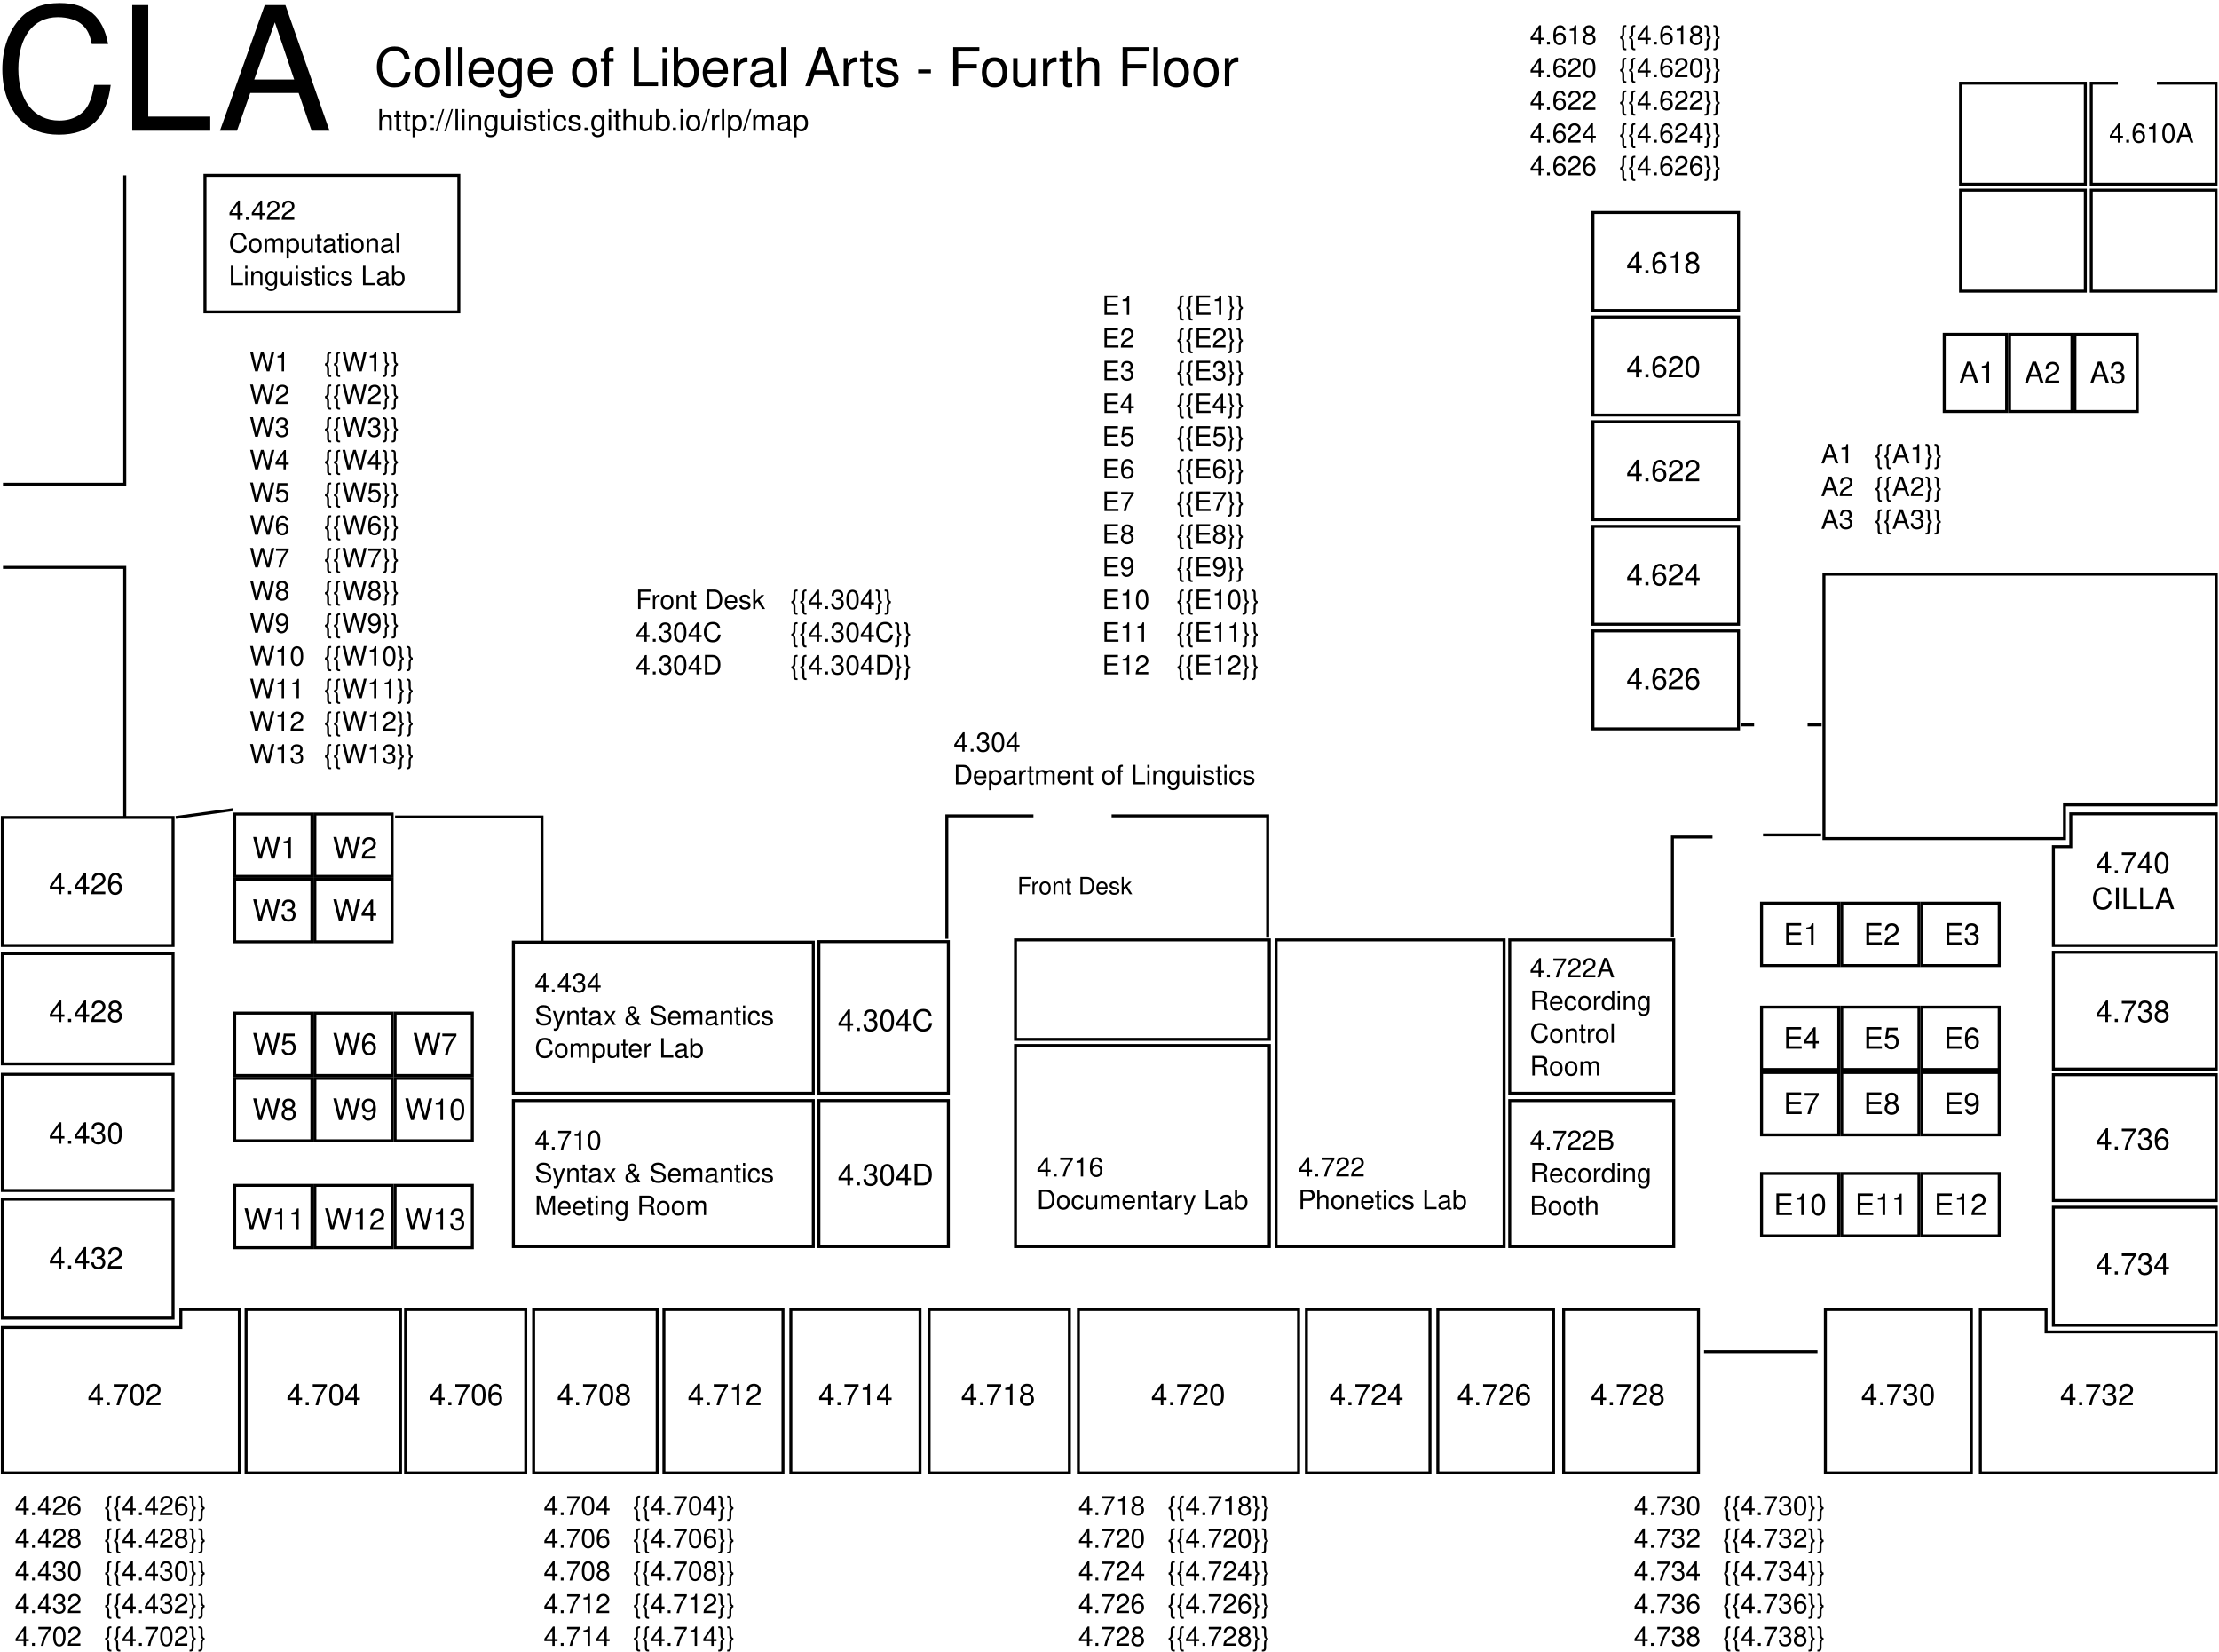
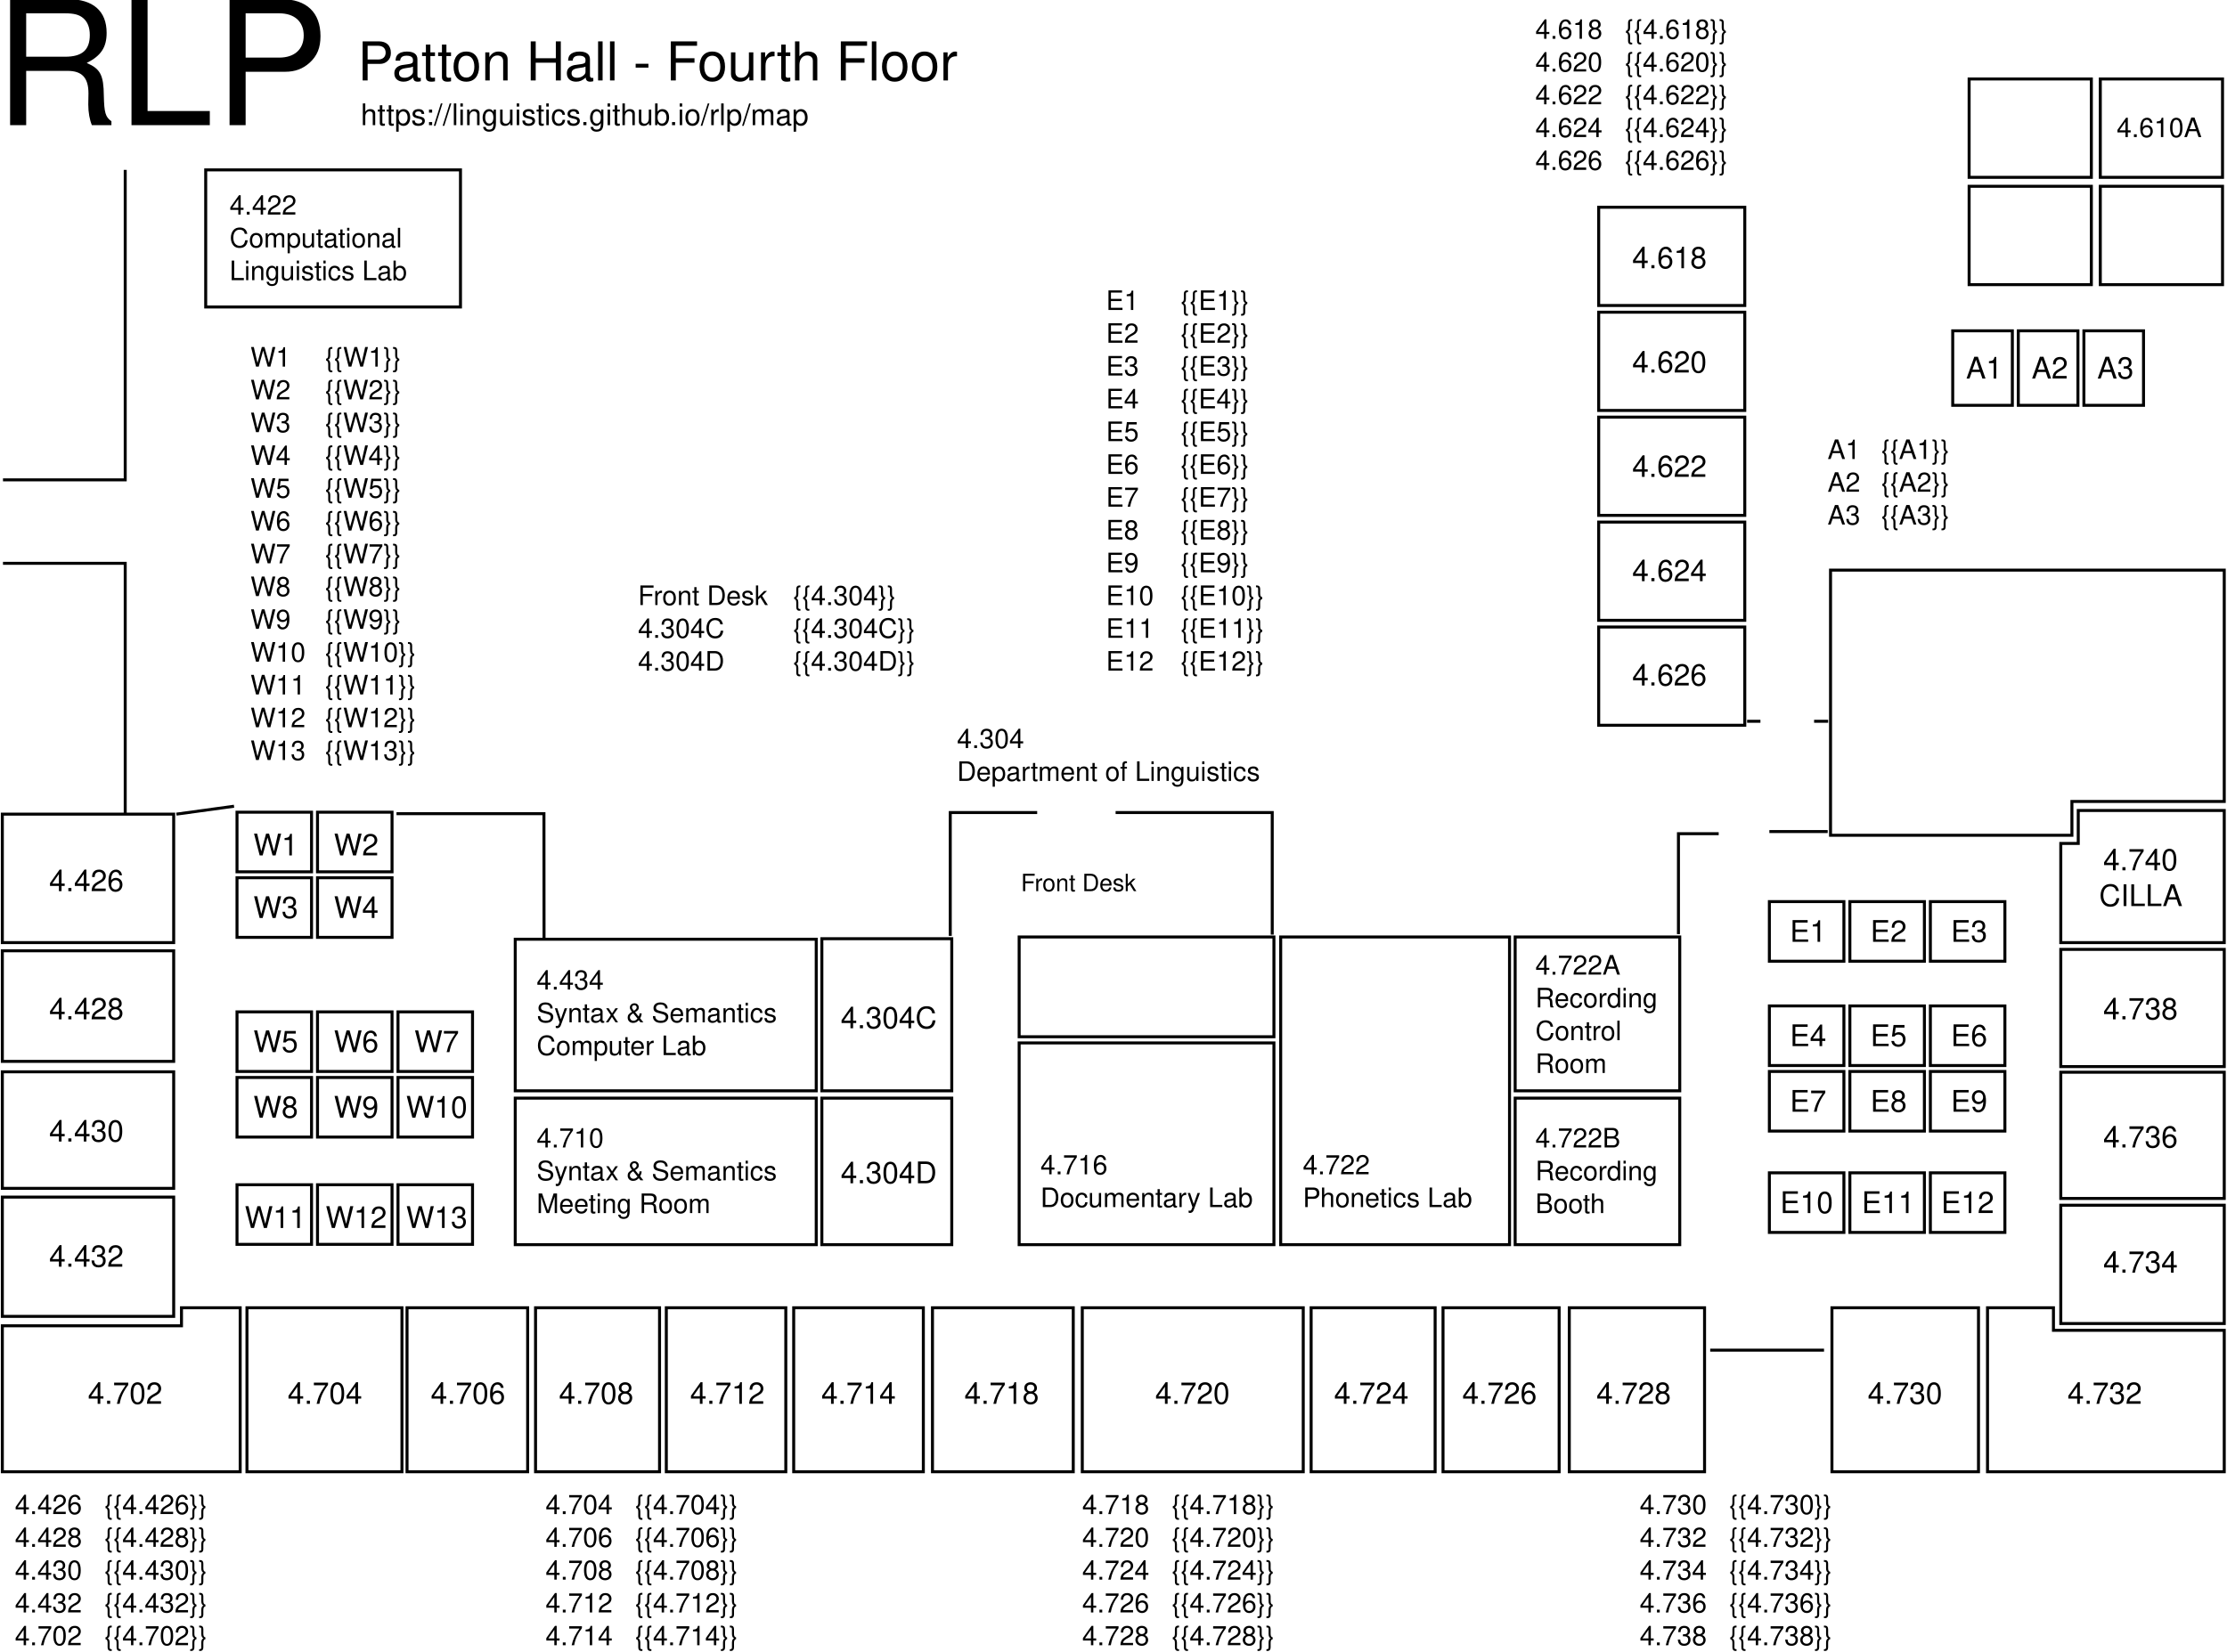
- <svg xmlns="http://www.w3.org/2000/svg" width="747px" height="556px" viewBox="0 0 747 556" version="1.1">
+ <svg xmlns="http://www.w3.org/2000/svg" width="747px" height="554px" viewBox="0 0 747 554" version="1.1">
  <defs />
  <g id="Page-1" stroke="none" stroke-width="1" fill="none" fill-rule="evenodd">
-     <g id="Slices" transform="translate(-6, -7)" />
-     <g id="Offices-Shapes" transform="translate(0, 28)" stroke="#000000">
-       <path d="M746.077,242.902 L694.98,242.902 L694.98,254.247 L614.013,254.247 L614.013,165.283 L746.077,165.283 L746.077,242.902 Z" id="Shape" />
-       <path d="M746.077,467.795 L666.669,467.795 L666.669,412.777 L688.787,412.777 L688.787,420.342 L746.077,420.342 L746.077,467.795 Z" id="Shape" />
+     <g id="Slices" transform="translate(-6, -9)" />
+     <g id="Offices-Shapes" transform="translate(0, 26)" stroke="#000000">
+       <polygon id="Shape" points="746.077 242.902 694.98 242.902 694.98 254.247 614.013 254.247 614.013 165.283 746.077 165.283" />
+       <polygon id="Shape" points="746.077 467.795 666.669 467.795 666.669 412.777 688.787 412.777 688.787 420.342 746.077 420.342" />
      <rect id="Rectangle" x="614.487" y="412.777" width="49.157" height="55.018" />
      <rect id="Rectangle" x="526.383" y="412.777" width="45.376" height="55.018" />
      <rect id="Rectangle" x="484.031" y="412.777" width="38.948" height="55.018" />
      <rect id="Rectangle" x="439.79" y="412.777" width="41.594" height="55.018" />
      <rect id="Rectangle" x="363.03" y="412.777" width="74.114" height="55.018" />
      <rect id="Rectangle" x="266.229" y="412.777" width="43.485" height="55.018" />
      <rect id="Rectangle" x="312.777" y="412.777" width="47.223" height="55.018" />
      <rect id="Rectangle" x="275.676" y="342.444" width="43.574" height="49.158" />
      <rect id="Rectangle" x="275.676" y="288.951" width="43.574" height="51.035" />
      <rect id="Rectangle" x="223.5" y="412.777" width="40.082" height="55.018" />
      <rect id="Rectangle" x="179.638" y="412.777" width="41.594" height="55.018" />
      <rect id="Rectangle" x="136.53" y="412.777" width="40.461" height="55.018" />
      <rect id="Rectangle" x="82.836" y="412.777" width="51.991" height="55.018" />
-       <path d="M80.565,467.795 L0.782,467.795 L0.782,418.826 L60.876,418.826 L60.876,412.777 L80.565,412.777 L80.565,467.795 Z" id="Shape" />
+       <polygon id="Shape" points="80.565 467.795 0.782 467.795 0.782 418.826 60.876 418.826 60.876 412.777 80.565 412.777" />
      <rect id="Rectangle" x="0.782" y="247.157" width="57.477" height="43.104" />
      <rect id="Rectangle" x="0.782" y="293.005" width="57.477" height="37.104" />
      <rect id="Rectangle" x="0.782" y="333.61" width="57.477" height="39.104" />
      <rect id="Rectangle" x="0.782" y="375.646" width="57.477" height="40.021" />
      <rect id="Rectangle" x="691.247" y="378.369" width="54.83" height="39.703" />
      <rect id="Rectangle" x="691.247" y="333.748" width="54.83" height="42.354" />
      <rect id="Rectangle" x="691.247" y="292.535" width="54.83" height="39.322" />
-       <path d="M691.247,290.264 L746.077,290.264 L746.077,245.933 L697.107,245.933 L697.107,256.988 L691.247,256.988 L691.247,290.264 Z" id="Shape" />
+       <polygon id="Shape" points="691.247 290.264 746.077 290.264 746.077 245.933 697.107 245.933 697.107 256.988 691.247 256.988" />
      <rect id="Rectangle" x="172.827" y="342.444" width="100.961" height="49.158" />
      <rect id="Rectangle" x="172.827" y="289.127" width="100.961" height="50.859" />
      <rect id="Rectangle" x="341.854" y="288.371" width="85.458" height="33.477" />
      <rect id="Rectangle" x="69" y="31" width="85.458" height="46" />
      <rect id="Rectangle" x="536.25" y="78.745" width="49" height="32.965" />
      <rect id="Rectangle" x="536.25" y="43.535" width="49" height="32.965" />
      <rect id="Rectangle" x="536.25" y="113.954" width="49" height="32.965" />
      <rect id="Rectangle" x="536.25" y="149.163" width="49" height="32.965" />
      <rect id="Rectangle" x="536.25" y="184.373" width="49" height="32.965" />
-       <rect id="Rectangle" x="660" y="36" width="42" height="34" />
-       <rect id="Rectangle" x="660" y="6.92066395e-15" width="42" height="34" />
-       <path d="M712.949,0 L704,0 L704,34 L746,34 L746,0 L726.098,0" id="Shape" />
-       <rect id="Rectangle" x="704" y="36" width="42" height="34" />
+       <rect id="Rectangle" x="660.5" y="36.5" width="41" height="33" />
+       <rect id="Rectangle" x="660.5" y="0.5" width="41" height="33" />
+       <path d="M704.5,0.5 L704.5,33.5 L745.5,33.5 L745.5,0.5 L704.5,0.5 Z" id="Shape" />
+       <rect id="Rectangle" x="704.5" y="36.5" width="41" height="33" />
      <rect id="Rectangle" x="429.58" y="288.371" width="76.76" height="103.231" />
      <rect id="Rectangle" x="508.23" y="288.371" width="55.209" height="51.615" />
      <rect id="Rectangle" x="508.23" y="342.444" width="55.209" height="49.158" />
      <rect id="Rectangle" x="341.854" y="323.917" width="85.458" height="67.686" />
    </g>
-     <g id="Offices-Labels" transform="translate(16, 39)" font-weight="normal" font-family="Helvetica" fill="#000000">
+     <g id="Offices-Labels" transform="translate(16, 37)" fill="#000000" font-family="Helvetica" font-weight="normal">
      <text id="4.422" font-size="9">
        <tspan x="61" y="35">4.422</tspan>
        <tspan x="61" y="46">Computational</tspan>
        <tspan x="61" y="57">Linguistics Lab</tspan>
      </text>
      <text id="4.610A" font-size="9">
        <tspan x="694" y="9">4.610A</tspan>
      </text>
      <text id="4.426" font-size="10">
        <tspan x="0.488" y="262">4.426</tspan>
      </text>
      <text id="4.428" font-size="10">
        <tspan x="0.488" y="305">4.428</tspan>
      </text>
      <text id="4.430" font-size="10">
        <tspan x="0.488" y="346">4.430</tspan>
      </text>
      <text id="4.432" font-size="10">
        <tspan x="0.488" y="388">4.432</tspan>
      </text>
      <text id="4.702" font-size="10">
        <tspan x="13.488" y="434">4.702</tspan>
      </text>
      <text id="4.704" font-size="10">
        <tspan x="80.488" y="434">4.704</tspan>
      </text>
      <text id="4.706" font-size="10">
        <tspan x="128.488" y="434">4.706</tspan>
      </text>
      <text id="4.708" font-size="10">
        <tspan x="171.488" y="434">4.708</tspan>
      </text>
      <text id="4.712" font-size="10">
        <tspan x="215.488" y="434">4.712</tspan>
      </text>
      <text id="4.714" font-size="10">
        <tspan x="259.488" y="434">4.714</tspan>
      </text>
      <text id="4.718" font-size="10">
        <tspan x="307.488" y="434">4.718</tspan>
      </text>
      <text id="4.720" font-size="10">
        <tspan x="371.488" y="434">4.720</tspan>
      </text>
      <text id="4.724" font-size="10">
        <tspan x="431.488" y="434">4.724</tspan>
      </text>
      <text id="4.726" font-size="10">
        <tspan x="474.488" y="434">4.726</tspan>
      </text>
      <text id="4.728" font-size="10">
        <tspan x="519.488" y="434">4.728</tspan>
      </text>
      <text id="4.730" font-size="10">
        <tspan x="610.488" y="434">4.730</tspan>
      </text>
      <text id="4.732" font-size="10">
        <tspan x="677.488" y="434">4.732</tspan>
      </text>
      <text id="4.734" font-size="10">
        <tspan x="689.488" y="390">4.734</tspan>
      </text>
      <text id="4.736" font-size="10">
        <tspan x="689.488" y="348">4.736</tspan>
      </text>
      <text id="4.738" font-size="10">
        <tspan x="689.488" y="305">4.738</tspan>
      </text>
      <text id="4.618" font-size="10">
        <tspan x="531.488" y="53">4.618</tspan>
      </text>
      <text id="4.620" font-size="10">
        <tspan x="531.488" y="88">4.620</tspan>
      </text>
      <text id="4.622" font-size="10">
        <tspan x="531.488" y="123">4.622</tspan>
      </text>
      <text id="4.624" font-size="10">
        <tspan x="531.488" y="158">4.624</tspan>
      </text>
      <text id="4.626" font-size="10">
        <tspan x="531.488" y="193">4.626</tspan>
      </text>
      <text id="4.740" font-size="10">
        <tspan x="689.488" y="255">4.740</tspan>
        <tspan x="688.104" y="267">CILLA</tspan>
      </text>
      <text id="4.434" font-size="9">
        <tspan x="164" y="295">4.434</tspan>
        <tspan x="164" y="306">Syntax &amp; Semantics</tspan>
        <tspan x="164" y="317">Computer Lab</tspan>
      </text>
      <text id="4.710" font-size="9">
        <tspan x="164" y="348">4.710</tspan>
        <tspan x="164" y="359">Syntax &amp; Semantics</tspan>
        <tspan x="164" y="370">Meeting Room</tspan>
      </text>
      <text id="4.716" font-size="9">
        <tspan x="333" y="357">4.716</tspan>
        <tspan x="333" y="368">Documentary Lab</tspan>
      </text>
      <text id="4.304C" font-size="10">
        <tspan x="266" y="308">4.304C</tspan>
      </text>
      <text id="4.304D" font-size="10">
        <tspan x="266" y="360">4.304D</tspan>
      </text>
      <text id="4.304" font-size="9">
        <tspan x="305" y="214">4.304</tspan>
        <tspan x="305" y="225">Department of Linguistics</tspan>
      </text>
      <text id="4.722" font-size="9">
        <tspan x="421" y="357">4.722</tspan>
        <tspan x="421" y="368">Phonetics Lab</tspan>
      </text>
      <text id="4.722B" font-size="9">
        <tspan x="499" y="348">4.722B</tspan>
        <tspan x="499" y="359">Recording </tspan>
        <tspan x="499" y="370">Booth</tspan>
      </text>
      <text id="4.722A" font-size="9">
        <tspan x="499" y="290">4.722A</tspan>
        <tspan x="499" y="301">Recording </tspan>
        <tspan x="499" y="312">Control </tspan>
        <tspan x="499" y="323">Room</tspan>
      </text>
      <text id="Front-Desk" font-size="8">
        <tspan x="326.439" y="262">Front Desk</tspan>
      </text>
    </g>
-     <g id="Offices---Listing" transform="translate(5, 6)" font-size="9" font-family="Helvetica" fill="#000000" font-weight="normal">
+     <g id="Offices---Listing" transform="translate(5, 4)" fill="#000000" font-family="Helvetica" font-size="9" font-weight="normal">
      <text id="{{4.730}}">
        <tspan x="575" y="504">{{4.730}}</tspan>
        <tspan x="575" y="515">{{4.732}}</tspan>
        <tspan x="575" y="526">{{4.734}}</tspan>
        <tspan x="575" y="537">{{4.736}}</tspan>
        <tspan x="575" y="548">{{4.738}}</tspan>
      </text>
      <text id="{{4.618}}">
        <tspan x="540" y="9">{{4.618}}</tspan>
        <tspan x="540" y="20">{{4.620}}</tspan>
        <tspan x="540" y="31">{{4.622}}</tspan>
        <tspan x="540" y="42">{{4.624}}</tspan>
        <tspan x="540" y="53">{{4.626}}</tspan>
      </text>
      <text id="{{4.304}}">
        <tspan x="261" y="199">{{4.304}}</tspan>
        <tspan x="261" y="210">{{4.304C}}</tspan>
        <tspan x="261" y="221">{{4.304D}}</tspan>
      </text>
      <text id="4.730">
        <tspan x="545" y="504">4.730</tspan>
        <tspan x="545" y="515">4.732</tspan>
        <tspan x="545" y="526">4.734</tspan>
        <tspan x="545" y="537">4.736</tspan>
        <tspan x="545" y="548">4.738</tspan>
      </text>
      <text id="4.618">
        <tspan x="510" y="9">4.618</tspan>
        <tspan x="510" y="20">4.620</tspan>
        <tspan x="510" y="31">4.622</tspan>
        <tspan x="510" y="42">4.624</tspan>
        <tspan x="510" y="53">4.626</tspan>
      </text>
      <text id="Front-Desk">
        <tspan x="209" y="199">Front Desk</tspan>
        <tspan x="209" y="210">4.304C</tspan>
        <tspan x="209" y="221">4.304D</tspan>
      </text>
      <text id="{{4.718}}">
        <tspan x="388" y="504">{{4.718}}</tspan>
        <tspan x="388" y="515">{{4.720}}</tspan>
        <tspan x="388" y="526">{{4.724}}</tspan>
        <tspan x="388" y="537">{{4.726}}</tspan>
        <tspan x="388" y="548">{{4.728}}</tspan>
      </text>
      <text id="4.718">
        <tspan x="358" y="504">4.718</tspan>
        <tspan x="358" y="515">4.720</tspan>
        <tspan x="358" y="526">4.724</tspan>
        <tspan x="358" y="537">4.726</tspan>
        <tspan x="358" y="548">4.728</tspan>
      </text>
      <text id="{{4.704}}">
        <tspan x="208" y="504">{{4.704}}</tspan>
        <tspan x="208" y="515">{{4.706}}</tspan>
        <tspan x="208" y="526">{{4.708}}</tspan>
        <tspan x="208" y="537">{{4.712}}</tspan>
        <tspan x="208" y="548">{{4.714}}</tspan>
      </text>
      <text id="4.704">
        <tspan x="178" y="504">4.704</tspan>
        <tspan x="178" y="515">4.706</tspan>
        <tspan x="178" y="526">4.708</tspan>
        <tspan x="178" y="537">4.712</tspan>
        <tspan x="178" y="548">4.714</tspan>
      </text>
      <text id="{{4.426}}">
        <tspan x="30" y="504">{{4.426}}</tspan>
        <tspan x="30" y="515">{{4.428}}</tspan>
        <tspan x="30" y="526">{{4.430}}</tspan>
        <tspan x="30" y="537">{{4.432}}</tspan>
        <tspan x="30" y="548">{{4.702}}</tspan>
      </text>
      <text id="4.426">
        <tspan x="0" y="504">4.426</tspan>
        <tspan x="0" y="515">4.428</tspan>
        <tspan x="0" y="526">4.430</tspan>
        <tspan x="0" y="537">4.432</tspan>
        <tspan x="0" y="548">4.702</tspan>
      </text>
    </g>
-     <g id="Workstations-East---Listing" transform="translate(371, 97)" font-size="9" font-family="Helvetica" fill="#000000" font-weight="normal">
+     <g id="Workstations-East---Listing" transform="translate(371, 95)" fill="#000000" font-family="Helvetica" font-size="9" font-weight="normal">
      <text id="E1">
        <tspan x="0" y="9">E1</tspan>
        <tspan x="0" y="20">E2</tspan>
        <tspan x="0" y="31">E3</tspan>
        <tspan x="0" y="42">E4</tspan>
        <tspan x="0" y="53">E5</tspan>
        <tspan x="0" y="64">E6</tspan>
        <tspan x="0" y="75">E7</tspan>
        <tspan x="0" y="86">E8</tspan>
        <tspan x="0" y="97">E9</tspan>
        <tspan x="0" y="108">E10</tspan>
        <tspan x="0" y="119">E11</tspan>
        <tspan x="0" y="130">E12</tspan>
      </text>
      <text id="{{E1}}">
        <tspan x="25" y="9">{{E1}}</tspan>
        <tspan x="25" y="20">{{E2}}</tspan>
        <tspan x="25" y="31">{{E3}}</tspan>
        <tspan x="25" y="42">{{E4}}</tspan>
        <tspan x="25" y="53">{{E5}}</tspan>
        <tspan x="25" y="64">{{E6}}</tspan>
        <tspan x="25" y="75">{{E7}}</tspan>
        <tspan x="25" y="86">{{E8}}</tspan>
        <tspan x="25" y="97">{{E9}}</tspan>
        <tspan x="25" y="108">{{E10}}</tspan>
        <tspan x="25" y="119">{{E11}}</tspan>
        <tspan x="25" y="130">{{E12}}</tspan>
      </text>
    </g>
-     <g id="Workstations-East---Outlines" transform="translate(593, 304)" stroke="#000000">
-       <path d="M2.915,35 C1.944,35 0,35 0,35 L0,56 L26,56 L26,35 L2.915,35 Z" id="Rectangle-65" />
-       <path d="M56.915,57 C55.944,57 54,57 54,57 L54,78 L80,78 L80,57 L56.915,57 Z" id="Rectangle-65" />
-       <path d="M29.915,57 C28.944,57 27,57 27,57 L27,78 L53,78 L53,57 L29.915,57 Z" id="Rectangle-65" />
-       <path d="M2.915,57 C1.944,57 0,57 0,57 L0,78 L26,78 L26,57 L2.915,57 Z" id="Rectangle-65" />
-       <path d="M56.915,35 C55.944,35 54,35 54,35 L54,56 L80,56 L80,35 L56.915,35 Z" id="Rectangle-65" />
-       <path d="M29.915,35 C28.944,35 27,35 27,35 L27,56 L53,56 L53,35 L29.915,35 Z" id="Rectangle-65" />
-       <path d="M2.915,0 C1.944,1.18512888e-07 0,0 0,0 L0,21 L26,21 L26,0 L2.915,0 Z" id="Rectangle-65-copy" />
-       <path d="M56.915,0 C55.944,1.18512888e-07 54,0 54,0 L54,21 L80,21 L80,0 L56.915,0 Z" id="Rectangle-65-copy" />
-       <path d="M29.915,0 C28.944,1.18512888e-07 27,0 27,0 L27,21 L53,21 L53,0 L29.915,0 Z" id="Rectangle-65-copy" />
-       <path d="M2.915,91 C1.944,91 0,91 0,91 L0,112 L26,112 L26,91 L2.915,91 Z" id="Rectangle-65-copy-2" />
-       <path d="M56.915,91 C55.944,91 54,91 54,91 L54,112 L80,112 L80,91 L56.915,91 Z" id="Rectangle-65-copy-2" />
-       <path d="M29.915,91 C28.944,91 27,91 27,91 L27,112 L53,112 L53,91 L29.915,91 Z" id="Rectangle-65-copy-2" />
-     </g>
-     <g id="Workstations-East---Labels" transform="translate(597, 308)" font-weight="normal" font-family="Helvetica" fill="#000000" font-size="10">
+     <g id="Workstations-East---Outlines" transform="translate(593, 302)" stroke="#000000">
+       <path d="M0.5,35.5 L0.5,55.5 L25.5,55.5 L25.5,35.5 L2.915,35.5 C2.375,35.5 2.375,35.5 1.728,35.5 C1.08,35.5 1.08,35.5 0.54,35.5 C0.526,35.5 0.513,35.5 0.5,35.5 Z" id="Rectangle-65" />
+       <path d="M54.5,57.5 L54.5,77.5 L79.5,77.5 L79.5,57.5 L56.915,57.5 C56.375,57.5 56.375,57.5 55.728,57.5 C55.08,57.5 55.08,57.5 54.54,57.5 C54.526,57.5 54.513,57.5 54.5,57.5 Z" id="Rectangle-65" />
+       <path d="M27.5,57.5 L27.5,77.5 L52.5,77.5 L52.5,57.5 L29.915,57.5 C29.375,57.5 29.375,57.5 28.728,57.5 C28.08,57.5 28.08,57.5 27.54,57.5 C27.526,57.5 27.513,57.5 27.5,57.5 Z" id="Rectangle-65" />
+       <path d="M0.5,57.5 L0.5,77.5 L25.5,77.5 L25.5,57.5 L2.915,57.5 C2.375,57.5 2.375,57.5 1.728,57.5 C1.08,57.5 1.08,57.5 0.54,57.5 C0.526,57.5 0.513,57.5 0.5,57.5 Z" id="Rectangle-65" />
+       <path d="M54.5,35.5 L54.5,55.5 L79.5,55.5 L79.5,35.5 L56.915,35.5 C56.375,35.5 56.375,35.5 55.728,35.5 C55.08,35.5 55.08,35.5 54.54,35.5 C54.526,35.5 54.513,35.5 54.5,35.5 Z" id="Rectangle-65" />
+       <path d="M27.5,35.5 L27.5,55.5 L52.5,55.5 L52.5,35.5 L29.915,35.5 C29.375,35.5 29.375,35.5 28.728,35.5 C28.08,35.5 28.08,35.5 27.54,35.5 C27.526,35.5 27.513,35.5 27.5,35.5 Z" id="Rectangle-65" />
+       <path d="M0.5,0.5 L0.5,20.5 L25.5,20.5 L25.5,0.5 L2.915,0.5 C2.375,0.5 2.375,0.5 1.728,0.5 C1.08,0.5 1.08,0.5 0.54,0.5 C0.526,0.5 0.513,0.5 0.5,0.5 Z" id="Rectangle-65-copy" />
+       <path d="M54.5,0.5 L54.5,20.5 L79.5,20.5 L79.5,0.5 L56.915,0.5 C56.375,0.5 56.375,0.5 55.728,0.5 C55.08,0.5 55.08,0.5 54.54,0.5 C54.526,0.5 54.513,0.5 54.5,0.5 Z" id="Rectangle-65-copy" />
+       <path d="M27.5,0.5 L27.5,20.5 L52.5,20.5 L52.5,0.5 L29.915,0.5 C29.375,0.5 29.375,0.5 28.728,0.5 C28.08,0.5 28.08,0.5 27.54,0.5 C27.526,0.5 27.513,0.5 27.5,0.5 Z" id="Rectangle-65-copy" />
+       <path d="M0.5,91.5 L0.5,111.5 L25.5,111.5 L25.5,91.5 L2.915,91.5 C2.375,91.5 2.375,91.5 1.728,91.5 C1.08,91.5 1.08,91.5 0.54,91.5 C0.526,91.5 0.513,91.5 0.5,91.5 Z" id="Rectangle-65-copy-2" />
+       <path d="M54.5,91.5 L54.5,111.5 L79.5,111.5 L79.5,91.5 L56.915,91.5 C56.375,91.5 56.375,91.5 55.728,91.5 C55.08,91.5 55.08,91.5 54.54,91.5 C54.526,91.5 54.513,91.5 54.5,91.5 Z" id="Rectangle-65-copy-2" />
+       <path d="M27.5,91.5 L27.5,111.5 L52.5,111.5 L52.5,91.5 L29.915,91.5 C29.375,91.5 29.375,91.5 28.728,91.5 C28.08,91.5 28.08,91.5 27.54,91.5 C27.526,91.5 27.513,91.5 27.5,91.5 Z" id="Rectangle-65-copy-2" />
+     </g>
+     <g id="Workstations-East---Labels" transform="translate(597, 306)" fill="#000000" font-family="Helvetica" font-size="10" font-weight="normal">
      <text id="E1">
        <tspan x="3.384" y="10">E1</tspan>
      </text>
      <text id="E2">
        <tspan x="30.384" y="10">E2</tspan>
      </text>
      <text id="E3">
        <tspan x="57.384" y="10">E3</tspan>
      </text>
      <text id="E4">
        <tspan x="3.384" y="45">E4</tspan>
      </text>
      <text id="E5">
        <tspan x="30.384" y="45">E5</tspan>
      </text>
      <text id="E6">
        <tspan x="57.384" y="45">E6</tspan>
      </text>
      <text id="E7">
        <tspan x="3.384" y="67">E7</tspan>
      </text>
      <text id="E8">
        <tspan x="30.384" y="67">E8</tspan>
      </text>
      <text id="E9">
        <tspan x="57.384" y="67">E9</tspan>
      </text>
      <text id="E10">
        <tspan x="0.104" y="101">E10</tspan>
      </text>
      <text id="E11">
        <tspan x="27.472" y="101">E11</tspan>
      </text>
      <text id="E12">
        <tspan x="54.104" y="101">E12</tspan>
      </text>
    </g>
-     <g id="Workstations-West---Listing" transform="translate(84, 116)" font-size="9" font-family="Helvetica" fill="#000000" font-weight="normal">
+     <g id="Workstations-West---Listing" transform="translate(84, 114)" fill="#000000" font-family="Helvetica" font-size="9" font-weight="normal">
      <text id="W1">
        <tspan x="0" y="9">W1</tspan>
        <tspan x="0" y="20">W2</tspan>
        <tspan x="0" y="31">W3</tspan>
        <tspan x="0" y="42">W4</tspan>
        <tspan x="0" y="53">W5</tspan>
        <tspan x="0" y="64">W6</tspan>
        <tspan x="0" y="75">W7</tspan>
        <tspan x="0" y="86">W8</tspan>
        <tspan x="0" y="97">W9</tspan>
        <tspan x="0" y="108">W10</tspan>
        <tspan x="0" y="119">W11</tspan>
        <tspan x="0" y="130">W12</tspan>
        <tspan x="0" y="141">W13</tspan>
      </text>
      <text id="{{W1}}">
        <tspan x="25" y="9">{{W1}}</tspan>
        <tspan x="25" y="20">{{W2}}</tspan>
        <tspan x="25" y="31">{{W3}}</tspan>
        <tspan x="25" y="42">{{W4}}</tspan>
        <tspan x="25" y="53">{{W5}}</tspan>
        <tspan x="25" y="64">{{W6}}</tspan>
        <tspan x="25" y="75">{{W7}}</tspan>
        <tspan x="25" y="86">{{W8}}</tspan>
        <tspan x="25" y="97">{{W9}}</tspan>
        <tspan x="25" y="108">{{W10}}</tspan>
        <tspan x="25" y="119">{{W11}}</tspan>
        <tspan x="25" y="130">{{W12}}</tspan>
        <tspan x="25" y="141">{{W13}}</tspan>
      </text>
    </g>
-     <g id="Workstations-West---Outlines" transform="translate(79, 274)" stroke="#000000">
-       <path d="M2.915,67 C1.944,67 0,67 0,67 L0,88 L26,88 L26,67 L2.915,67 Z" id="Rectangle-65" />
-       <path d="M56.915,89 C55.944,89 54,89 54,89 L54,110 L80,110 L80,89 L56.915,89 Z" id="Rectangle-65" />
-       <path d="M29.915,89 C28.944,89 27,89 27,89 L27,110 L53,110 L53,89 L29.915,89 Z" id="Rectangle-65" />
-       <path d="M2.915,89 C1.944,89 0,89 0,89 L0,110 L26,110 L26,89 L2.915,89 Z" id="Rectangle-65" />
-       <path d="M56.915,125 C55.944,125 54,125 54,125 L54,146 L80,146 L80,125 L56.915,125 Z" id="Rectangle-65-copy" />
-       <path d="M29.915,125 C28.944,125 27,125 27,125 L27,146 L53,146 L53,125 L29.915,125 Z" id="Rectangle-65-copy" />
-       <path d="M2.915,125 C1.944,125 0,125 0,125 L0,146 L26,146 L26,125 L2.915,125 Z" id="Rectangle-65-copy" />
-       <path d="M56.915,67 C55.944,67 54,67 54,67 L54,88 L80,88 L80,67 L56.915,67 Z" id="Rectangle-65" />
-       <path d="M29.915,67 C28.944,67 27,67 27,67 L27,88 L53,88 L53,67 L29.915,67 Z" id="Rectangle-65" />
-       <path d="M2.915,0 C1.944,1.18512888e-07 0,0 0,0 L0,21 L26,21 L26,0 L2.915,0 Z" id="Rectangle-65-copy" />
-       <path d="M29.915,22 C28.944,22 27,22 27,22 L27,43 L53,43 L53,22 L29.915,22 Z" id="Rectangle-65-copy" />
-       <path d="M2.915,22 C1.944,22 0,22 0,22 L0,43 L26,43 L26,22 L2.915,22 Z" id="Rectangle-65-copy" />
-       <path d="M29.915,0 C28.944,1.18512888e-07 27,0 27,0 L27,21 L53,21 L53,0 L29.915,0 Z" id="Rectangle-65-copy" />
-     </g>
-     <g id="Workstations-West---Labels" transform="translate(82, 279)" font-weight="normal" font-family="Helvetica" fill="#000000" font-size="10">
+     <g id="Workstations-West---Outlines" transform="translate(79, 272)" stroke="#000000">
+       <path d="M0.5,67.5 L0.5,87.5 L25.5,87.5 L25.5,67.5 L2.915,67.5 C2.375,67.5 2.375,67.5 1.728,67.5 C1.08,67.5 1.08,67.5 0.54,67.5 C0.526,67.5 0.513,67.5 0.5,67.5 Z" id="Rectangle-65" />
+       <path d="M54.5,89.5 L54.5,109.5 L79.5,109.5 L79.5,89.5 L56.915,89.5 C56.375,89.5 56.375,89.5 55.728,89.5 C55.08,89.5 55.08,89.5 54.54,89.5 C54.526,89.5 54.513,89.5 54.5,89.5 Z" id="Rectangle-65" />
+       <path d="M27.5,89.5 L27.5,109.5 L52.5,109.5 L52.5,89.5 L29.915,89.5 C29.375,89.5 29.375,89.5 28.728,89.5 C28.08,89.5 28.08,89.5 27.54,89.5 C27.526,89.5 27.513,89.5 27.5,89.5 Z" id="Rectangle-65" />
+       <path d="M0.5,89.5 L0.5,109.5 L25.5,109.5 L25.5,89.5 L2.915,89.5 C2.375,89.5 2.375,89.5 1.728,89.5 C1.08,89.5 1.08,89.5 0.54,89.5 C0.526,89.5 0.513,89.5 0.5,89.5 Z" id="Rectangle-65" />
+       <path d="M54.5,125.5 L54.5,145.5 L79.5,145.5 L79.5,125.5 L56.915,125.5 C56.375,125.5 56.375,125.5 55.728,125.5 C55.08,125.5 55.08,125.5 54.54,125.5 C54.526,125.5 54.513,125.5 54.5,125.5 Z" id="Rectangle-65-copy" />
+       <path d="M27.5,125.5 L27.5,145.5 L52.5,145.5 L52.5,125.5 L29.915,125.5 C29.375,125.5 29.375,125.5 28.728,125.5 C28.08,125.5 28.08,125.5 27.54,125.5 C27.526,125.5 27.513,125.5 27.5,125.5 Z" id="Rectangle-65-copy" />
+       <path d="M0.5,125.5 L0.5,145.5 L25.5,145.5 L25.5,125.5 L2.915,125.5 C2.375,125.5 2.375,125.5 1.728,125.5 C1.08,125.5 1.08,125.5 0.54,125.5 C0.526,125.5 0.513,125.5 0.5,125.5 Z" id="Rectangle-65-copy" />
+       <path d="M54.5,67.5 L54.5,87.5 L79.5,87.5 L79.5,67.5 L56.915,67.5 C56.375,67.5 56.375,67.5 55.728,67.5 C55.08,67.5 55.08,67.5 54.54,67.5 C54.526,67.5 54.513,67.5 54.5,67.5 Z" id="Rectangle-65" />
+       <path d="M27.5,67.5 L27.5,87.5 L52.5,87.5 L52.5,67.5 L29.915,67.5 C29.375,67.5 29.375,67.5 28.728,67.5 C28.08,67.5 28.08,67.5 27.54,67.5 C27.526,67.5 27.513,67.5 27.5,67.5 Z" id="Rectangle-65" />
+       <path d="M0.5,0.5 L0.5,20.5 L25.5,20.5 L25.5,0.5 L2.915,0.5 C2.375,0.5 2.375,0.5 1.728,0.5 C1.08,0.5 1.08,0.5 0.54,0.5 C0.526,0.5 0.513,0.5 0.5,0.5 Z" id="Rectangle-65-copy" />
+       <path d="M27.5,22.5 L27.5,42.5 L52.5,42.5 L52.5,22.5 L29.915,22.5 C29.375,22.5 29.375,22.5 28.728,22.5 C28.08,22.5 28.08,22.5 27.54,22.5 C27.526,22.5 27.513,22.5 27.5,22.5 Z" id="Rectangle-65-copy" />
+       <path d="M0.5,22.5 L0.5,42.5 L25.5,42.5 L25.5,22.5 L2.915,22.5 C2.375,22.5 2.375,22.5 1.728,22.5 C1.08,22.5 1.08,22.5 0.54,22.5 C0.526,22.5 0.513,22.5 0.5,22.5 Z" id="Rectangle-65-copy" />
+       <path d="M27.5,0.5 L27.5,20.5 L52.5,20.5 L52.5,0.5 L29.915,0.5 C29.375,0.5 29.375,0.5 28.728,0.5 C28.08,0.5 28.08,0.5 27.54,0.5 C27.526,0.5 27.513,0.5 27.5,0.5 Z" id="Rectangle-65-copy" />
+     </g>
+     <g id="Workstations-West---Labels" transform="translate(82, 277)" fill="#000000" font-family="Helvetica" font-size="10" font-weight="normal">
      <text id="W5">
        <tspan x="3" y="76">W5</tspan>
      </text>
      <text id="W1">
        <tspan x="3" y="10">W1</tspan>
      </text>
      <text id="W3">
        <tspan x="3" y="31">W3</tspan>
      </text>
      <text id="W4">
        <tspan x="30" y="31">W4</tspan>
      </text>
      <text id="W2">
        <tspan x="30" y="10">W2</tspan>
      </text>
      <text id="W6">
        <tspan x="30" y="76">W6</tspan>
      </text>
      <text id="W7">
        <tspan x="57" y="76">W7</tspan>
      </text>
      <text id="W8">
        <tspan x="3" y="98">W8</tspan>
      </text>
      <text id="W11">
        <tspan x="0.088" y="135">W11</tspan>
      </text>
      <text id="W9">
        <tspan x="30" y="98">W9</tspan>
      </text>
      <text id="W10">
        <tspan x="54.219" y="98">W10</tspan>
      </text>
      <text id="W12">
        <tspan x="27.219" y="135">W12</tspan>
      </text>
      <text id="W13">
        <tspan x="54.219" y="135">W13</tspan>
      </text>
    </g>
-     <g id="Workstations-Above---Listing" transform="translate(613, 147)" font-size="9" font-family="Helvetica" fill="#000000" font-weight="normal">
+     <g id="Workstations-Above---Listing" transform="translate(613, 145)" fill="#000000" font-family="Helvetica" font-size="9" font-weight="normal">
      <text id="A1">
        <tspan x="0" y="9">A1</tspan>
        <tspan x="0" y="20">A2</tspan>
        <tspan x="0" y="31">A3</tspan>
      </text>
      <text id="{{A1}}">
        <tspan x="18" y="9">{{A1}}</tspan>
        <tspan x="18" y="20">{{A2}}</tspan>
        <tspan x="18" y="31">{{A3}}</tspan>
      </text>
    </g>
-     <g id="Workstations-Above---Outlines" transform="translate(654, 112)" stroke="#000000">
-       <path d="M0.915,3 C-0.056,3 -2,3 -2,3 L-2,24 L24,24 L24,3 L0.915,3 Z" id="Rectangle-65-copy-2" transform="translate(11, 13.5) rotate(-270) translate(-11, -13.5) " />
-       <path d="M22.915,3 C21.944,3 20,3 20,3 L20,24 L46,24 L46,3 L22.915,3 Z" id="Rectangle-65-copy-3" transform="translate(33, 13.5) rotate(-270) translate(-33, -13.5) " />
-       <path d="M44.915,3 C43.944,3 42,3 42,3 L42,24 L68,24 L68,3 L44.915,3 Z" id="Rectangle-65-copy-4" transform="translate(55, 13.5) rotate(-270) translate(-55, -13.5) " />
-     </g>
-     <g id="Workstations-Above---Labels" transform="translate(659, 119)" font-weight="normal" font-family="Helvetica" fill="#000000" font-size="10">
+     <g id="Workstations-Above---Outlines" transform="translate(654, 110)" stroke="#000000">
+       <path d="M-1.5,3.5 L-1.5,23.5 L23.5,23.5 L23.5,3.5 L0.915,3.5 C0.375,3.5 0.375,3.5 -0.272,3.5 C-0.92,3.5 -0.92,3.5 -1.46,3.5 C-1.474,3.5 -1.487,3.5 -1.5,3.5 Z" id="Rectangle-65-copy-2" transform="translate(11, 13.5) rotate(-270) translate(-11, -13.5) " />
+       <path d="M20.5,3.5 L20.5,23.5 L45.5,23.5 L45.5,3.5 L22.915,3.5 C22.375,3.5 22.375,3.5 21.728,3.5 C21.08,3.5 21.08,3.5 20.54,3.5 C20.526,3.5 20.513,3.5 20.5,3.5 Z" id="Rectangle-65-copy-3" transform="translate(33, 13.5) rotate(-270) translate(-33, -13.5) " />
+       <path d="M42.5,3.5 L42.5,23.5 L67.5,23.5 L67.5,3.5 L44.915,3.5 C44.375,3.5 44.375,3.5 43.728,3.5 C43.08,3.5 43.08,3.5 42.54,3.5 C42.526,3.5 42.513,3.5 42.5,3.5 Z" id="Rectangle-65-copy-4" transform="translate(55, 13.5) rotate(-270) translate(-55, -13.5) " />
+     </g>
+     <g id="Workstations-Above---Labels" transform="translate(659, 117)" fill="#000000" font-family="Helvetica" font-size="10" font-weight="normal">
      <text id="A3">
        <tspan x="44.468" y="10">A3</tspan>
      </text>
      <text id="A1">
        <tspan x="0.468" y="10">A1</tspan>
      </text>
      <text id="A2">
        <tspan x="22.468" y="10">A2</tspan>
      </text>
    </g>
-     <g id="CLA-Walls" transform="translate(1, 59)" stroke="#000000">
+     <g id="CLA-Walls" transform="translate(1, 57)" stroke="#000000">
      <path d="M58.166,216.157 L77.5,213.5" id="Shape" />
      <path d="M181.489,258 C181.489,258 181.476,241.863 181.469,233.795 C181.464,227.863 181.455,216 181.455,216 L142.085,216 C138.723,216 132,216 132,216" id="Shape" />
-       <path d="M317.745,257 L317.745,215.623 L346.899,215.623" id="Shape" />
-       <path d="M373.209,215.623 L425.744,215.623 L425.744,256.586" id="Shape" />
-       <path d="M575.5,222.719 L562,222.719 L562,256.417" id="Shape" />
+       <polyline id="Shape" points="317.745 257 317.745 215.623 346.899 215.623" />
+       <polyline id="Shape" points="373.209 215.623 425.744 215.623 425.744 256.586" />
+       <polyline id="Shape" points="575.5 222.719 562 222.719 562 256.417" />
      <path d="M612.062,222 L592.5,222" id="Shape" />
      <path d="M589.5,185 L585.031,185" id="Shape" />
      <path d="M612.219,185 L607.5,185" id="Shape" />
      <path d="M572.649,396 L610.835,396" id="Shape" />
-       <path d="M0,104 L41,104 L41,0" id="Shape" />
+       <polyline id="Shape" points="0 104 41 104 41 0" />
      <path d="M41,216 L41,132 L39.132,132 C26.088,132 0,132 0,132" id="Shape" />
    </g>
-     <g id="CLA-Labels" transform="translate(-2, -13)" font-family="Helvetica" fill="#000000" font-weight="normal">
-       <text id="College-of-Liberal-Arts---Fourth-Floor" font-size="18">
-         <tspan x="128" y="42">College of Liberal Arts - Fourth Floor</tspan>
-       </text>
-       <text id="http://linguistics.g" font-size="10">
-         <tspan x="129" y="57">http://linguistics.github.io/rlp/map</tspan>
-       </text>
-       <text id="CLA" font-size="58">
-         <tspan x="0" y="57">CLA</tspan>
+     <g id="CLA-Labels" transform="translate(-2, -15)" fill="#000000" font-family="Helvetica" font-weight="normal">
+       <text id="Patton-Hall---Fourth" font-size="18">
+         <tspan x="122" y="42">Patton Hall - Fourth Floor</tspan>
+       </text>
+       <text id="https://linguistics." font-size="10">
+         <tspan x="123" y="57">https://linguistics.github.io/rlp/map</tspan>
+       </text>
+       <text id="RLP" font-size="58">
+         <tspan x="0" y="57">RLP</tspan>
      </text>
    </g>
  </g>
</svg>
